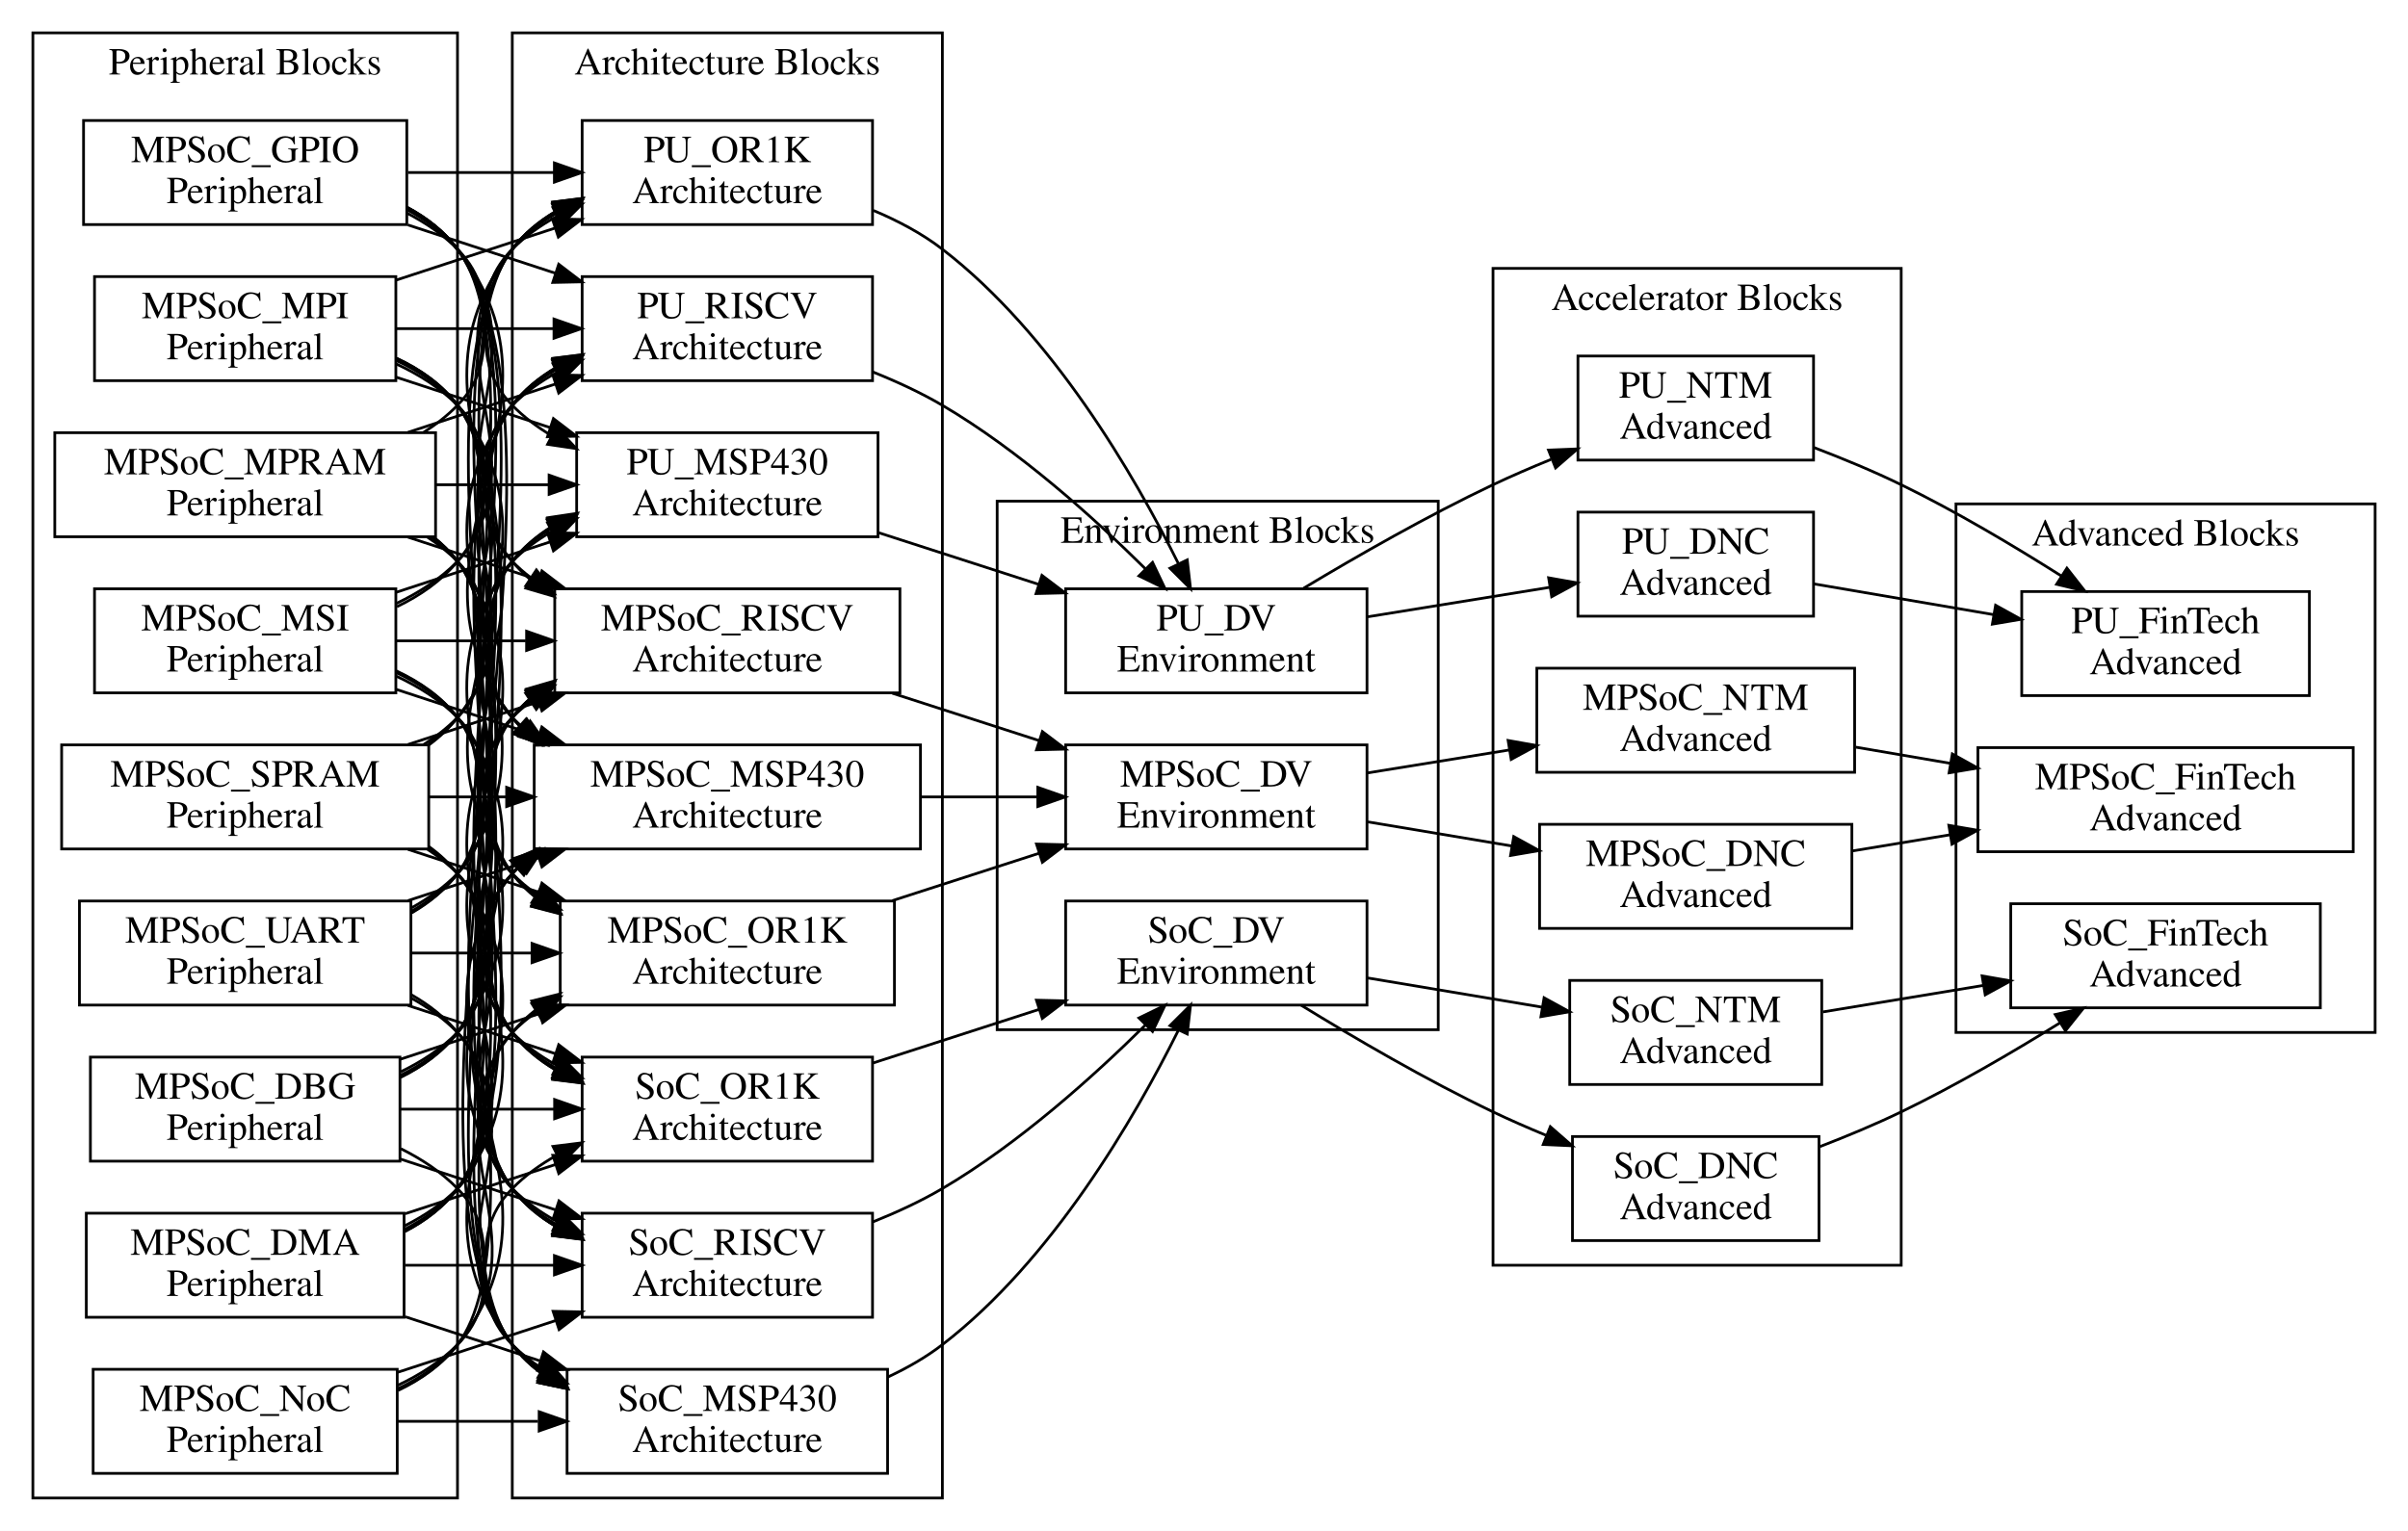
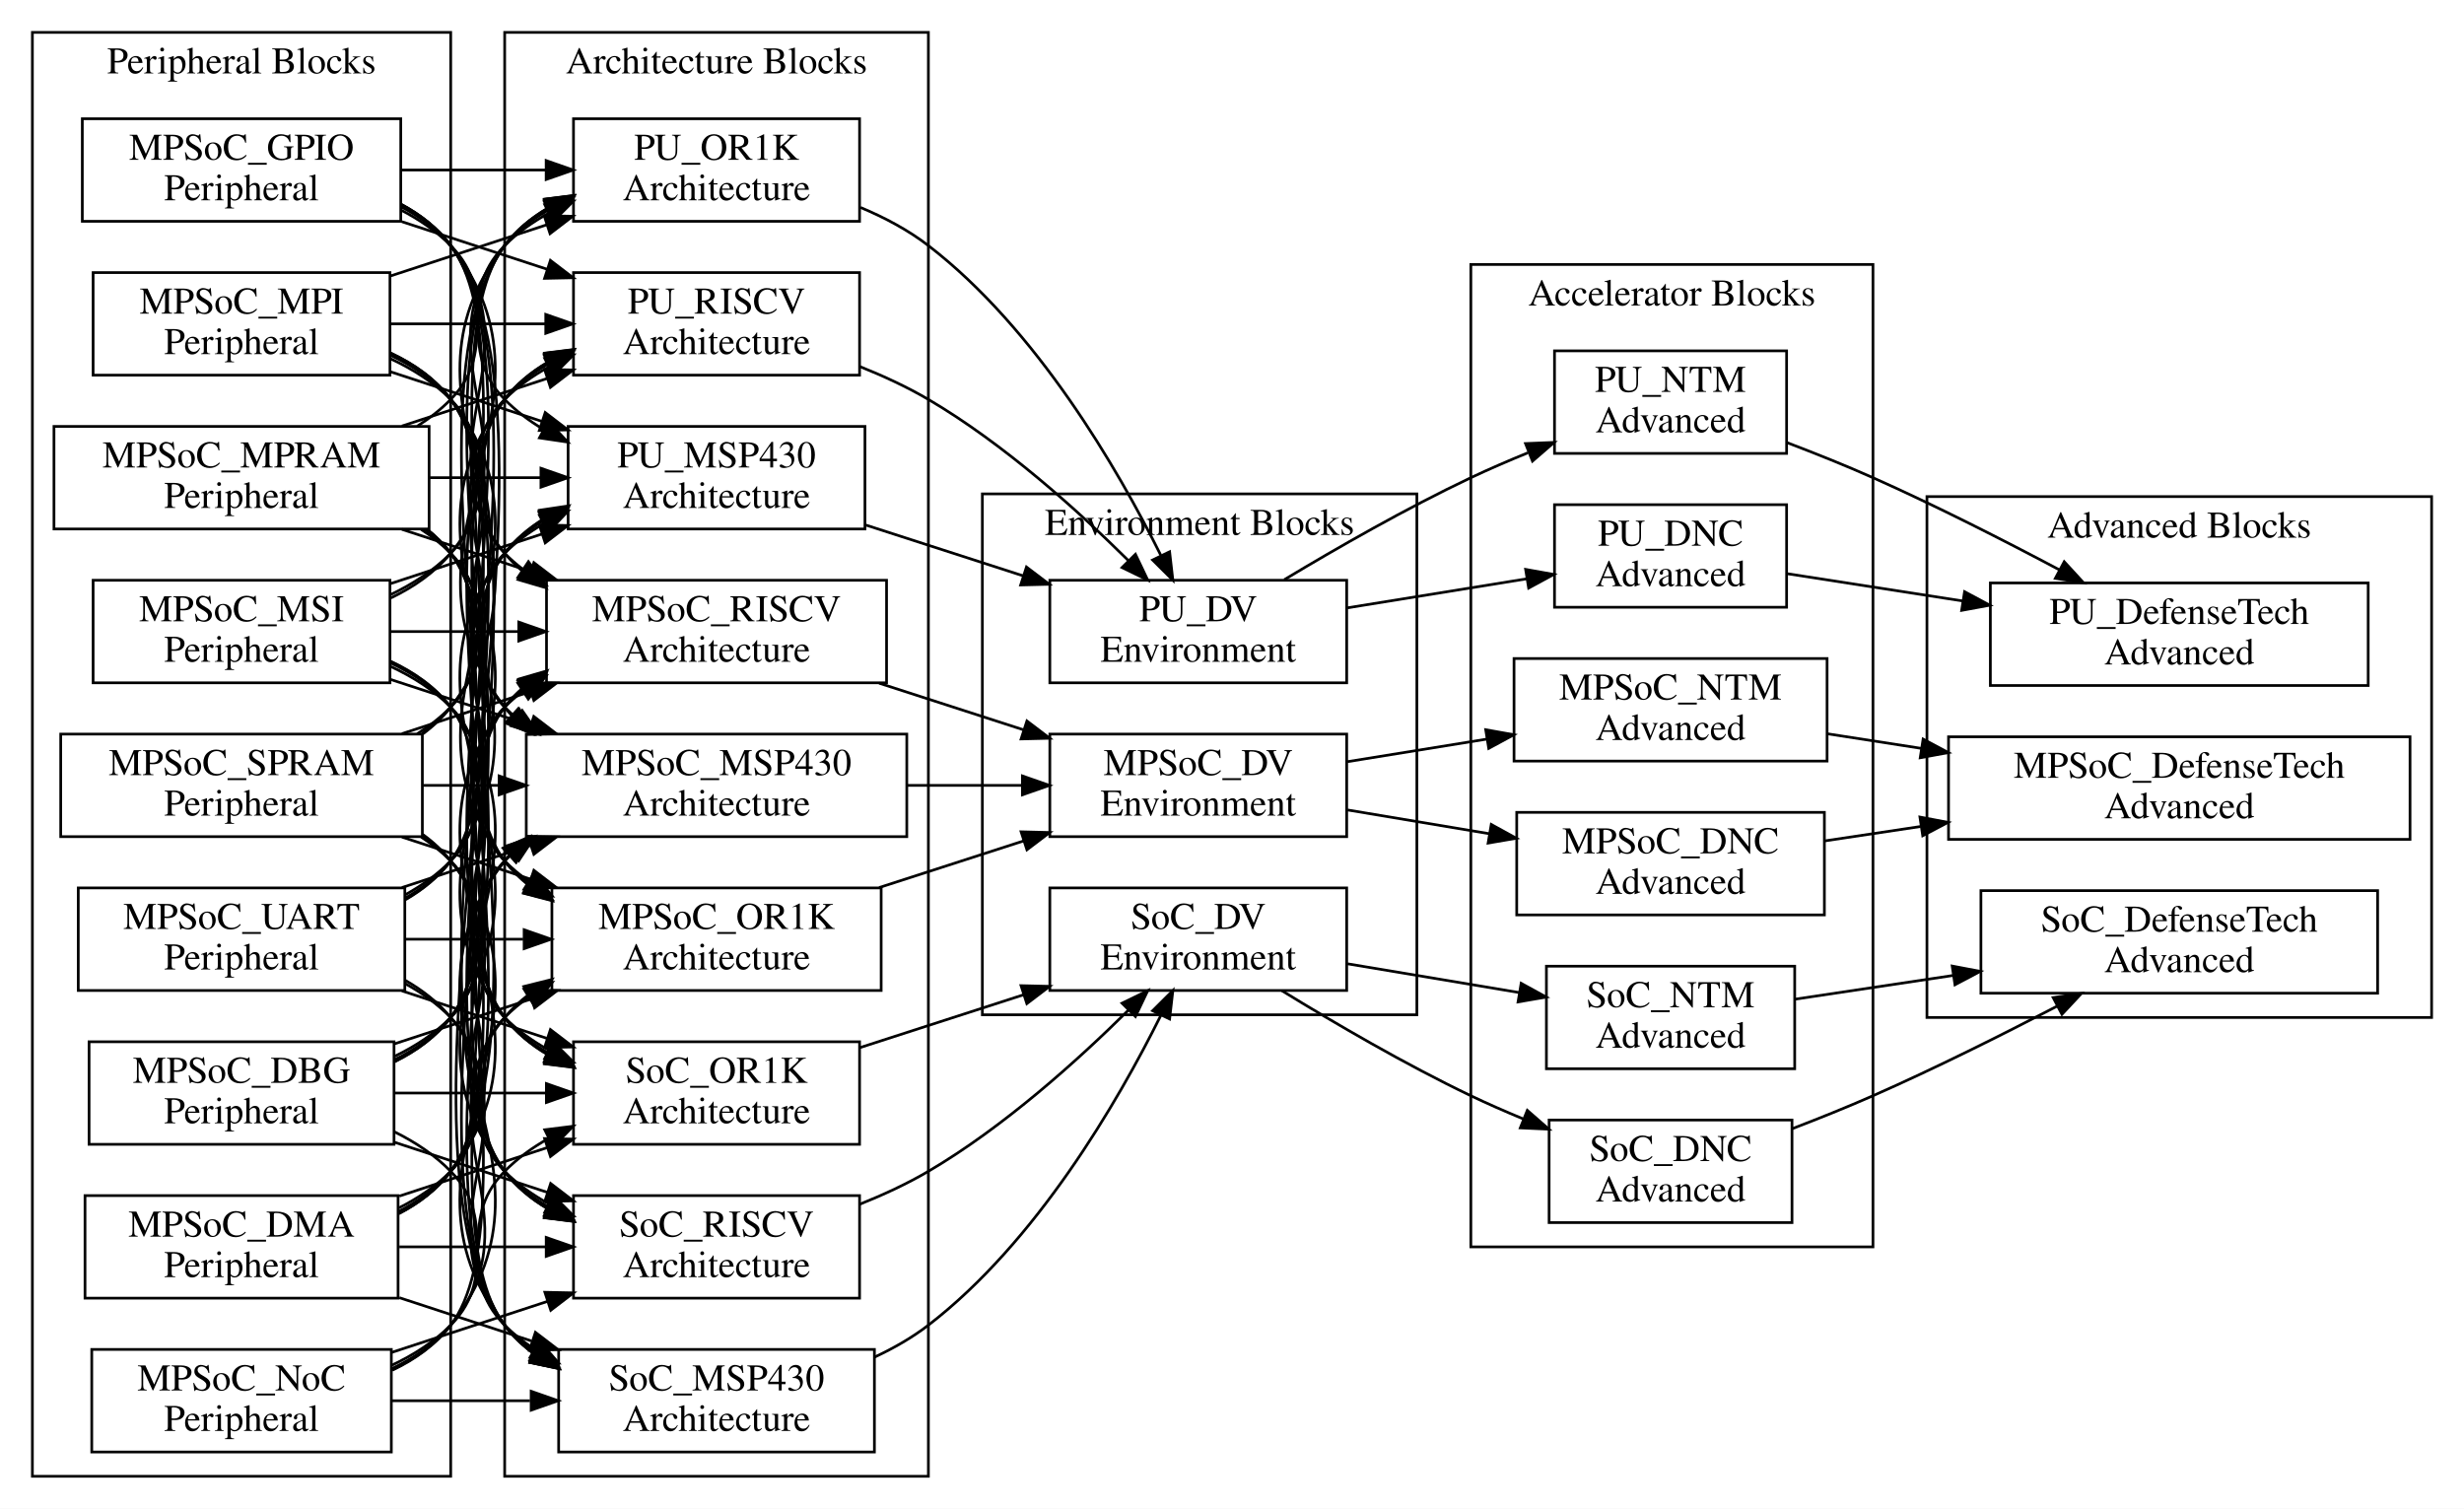
- <svg xmlns="http://www.w3.org/2000/svg" width="879pt" height="559pt" viewBox="0.00 0.00 879.00 559.00">
+ <svg xmlns="http://www.w3.org/2000/svg" width="913pt" height="559pt" viewBox="0.00 0.00 913.00 559.00">
  <g id="graph0" class="graph" transform="scale(1 1) rotate(0) translate(4 555)">
-     <polygon fill="white" stroke="transparent" points="-4,4 -4,-555 875,-555 875,4 -4,4" />
+     <polygon fill="white" stroke="transparent" points="-4,4 -4,-555 909,-555 909,4 -4,4" />
    <g id="clust1" class="cluster">
      <polygon fill="none" stroke="black" points="8,-8 8,-543 163,-543 163,-8 8,-8" />
      <text text-anchor="middle" x="85.5" y="-527.8" font-family="Times,serif" font-size="14.00">Peripheral Blocks</text>
    </g>
    <g id="clust2" class="cluster">
      <polygon fill="none" stroke="black" points="183,-8 183,-543 340,-543 340,-8 183,-8" />
      <text text-anchor="middle" x="261.5" y="-527.8" font-family="Times,serif" font-size="14.00">Architecture Blocks</text>
    </g>
    <g id="clust3" class="cluster">
      <polygon fill="none" stroke="black" points="360,-179 360,-372 521,-372 521,-179 360,-179" />
      <text text-anchor="middle" x="440.5" y="-356.8" font-family="Times,serif" font-size="14.00">Environment Blocks</text>
    </g>
    <g id="clust4" class="cluster">
      <polygon fill="none" stroke="black" points="541,-93 541,-457 690,-457 690,-93 541,-93" />
      <text text-anchor="middle" x="615.5" y="-441.8" font-family="Times,serif" font-size="14.00">Accelerator Blocks</text>
    </g>
    <g id="clust5" class="cluster">
-       <polygon fill="none" stroke="black" points="710,-178 710,-371 863,-371 863,-178 710,-178" />
-       <text text-anchor="middle" x="786.5" y="-355.8" font-family="Times,serif" font-size="14.00">Advanced Blocks</text>
+       <polygon fill="none" stroke="black" points="710,-178 710,-371 897,-371 897,-178 710,-178" />
+       <text text-anchor="middle" x="803.5" y="-355.8" font-family="Times,serif" font-size="14.00">Advanced Blocks</text>
    </g>
    <g id="node1" class="node">
      <polygon fill="none" stroke="black" points="29,-131 29,-169 142,-169 142,-131 29,-131" />
      <text text-anchor="middle" x="85.5" y="-153.8" font-family="Times,serif" font-size="14.00">MPSoC_DBG </text>
      <text text-anchor="middle" x="85.5" y="-138.8" font-family="Times,serif" font-size="14.00">Peripheral</text>
    </g>
    <g id="node10" class="node">
      <polygon fill="none" stroke="black" points="191,-245 191,-283 332,-283 332,-245 191,-245" />
      <text text-anchor="middle" x="261.5" y="-267.8" font-family="Times,serif" font-size="14.00">MPSoC_MSP430 </text>
      <text text-anchor="middle" x="261.5" y="-252.8" font-family="Times,serif" font-size="14.00">Architecture</text>
    </g>
    <g id="edge1" class="edge">
      <path fill="none" stroke="black" d="M142.3,-163.64C149.94,-167.35 157.16,-172.04 163,-178 182.1,-197.46 163.86,-216.58 183,-236 183.93,-236.95 184.9,-237.86 185.9,-238.74" />
      <polygon fill="black" stroke="black" points="183.99,-241.69 194.07,-244.93 188.21,-236.11 183.99,-241.69" />
    </g>
    <g id="node11" class="node">
      <polygon fill="none" stroke="black" points="200.5,-188 200.5,-226 322.5,-226 322.5,-188 200.5,-188" />
      <text text-anchor="middle" x="261.5" y="-210.8" font-family="Times,serif" font-size="14.00">MPSoC_OR1K </text>
      <text text-anchor="middle" x="261.5" y="-195.8" font-family="Times,serif" font-size="14.00">Architecture</text>
    </g>
    <g id="edge27" class="edge">
      <path fill="none" stroke="black" d="M142.03,-168.19C158.16,-173.48 175.96,-179.31 192.75,-184.81" />
      <polygon fill="black" stroke="black" points="191.91,-188.21 202.5,-188 194.08,-181.56 191.91,-188.21" />
    </g>
    <g id="node12" class="node">
      <polygon fill="none" stroke="black" points="198.5,-302 198.5,-340 324.5,-340 324.5,-302 198.5,-302" />
      <text text-anchor="middle" x="261.5" y="-324.8" font-family="Times,serif" font-size="14.00">MPSoC_RISCV </text>
      <text text-anchor="middle" x="261.5" y="-309.8" font-family="Times,serif" font-size="14.00">Architecture</text>
    </g>
    <g id="edge53" class="edge">
      <path fill="none" stroke="black" d="M142.03,-162.28C149.99,-166.16 157.38,-171.27 163,-178 196.26,-217.81 149.65,-253.26 183,-293 184.98,-295.36 187.18,-297.53 189.55,-299.51" />
      <polygon fill="black" stroke="black" points="187.96,-302.67 198.15,-305.56 191.99,-296.95 187.96,-302.67" />
    </g>
    <g id="node13" class="node">
      <polygon fill="none" stroke="black" points="203,-17 203,-55 320,-55 320,-17 203,-17" />
      <text text-anchor="middle" x="261.5" y="-39.8" font-family="Times,serif" font-size="14.00">SoC_MSP430 </text>
      <text text-anchor="middle" x="261.5" y="-24.8" font-family="Times,serif" font-size="14.00">Architecture</text>
    </g>
    <g id="edge10" class="edge">
      <path fill="none" stroke="black" d="M142.29,-135.57C149.93,-131.77 157.15,-127 163,-121 181.75,-101.78 164.1,-83.07 183,-64 186.26,-60.71 189.93,-57.8 193.87,-55.24" />
      <polygon fill="black" stroke="black" points="195.86,-58.13 202.83,-50.15 192.4,-52.04 195.86,-58.13" />
    </g>
    <g id="node14" class="node">
      <polygon fill="none" stroke="black" points="208.5,-131 208.5,-169 314.5,-169 314.5,-131 208.5,-131" />
      <text text-anchor="middle" x="261.5" y="-153.8" font-family="Times,serif" font-size="14.00">SoC_OR1K </text>
      <text text-anchor="middle" x="261.5" y="-138.8" font-family="Times,serif" font-size="14.00">Architecture</text>
    </g>
    <g id="edge36" class="edge">
      <path fill="none" stroke="black" d="M142.03,-150C159.99,-150 180.02,-150 198.42,-150" />
      <polygon fill="black" stroke="black" points="198.45,-153.5 208.45,-150 198.45,-146.5 198.45,-153.5" />
    </g>
    <g id="node15" class="node">
      <polygon fill="none" stroke="black" points="208.5,-74 208.5,-112 314.5,-112 314.5,-74 208.5,-74" />
      <text text-anchor="middle" x="261.5" y="-96.8" font-family="Times,serif" font-size="14.00">SoC_RISCV </text>
      <text text-anchor="middle" x="261.5" y="-81.8" font-family="Times,serif" font-size="14.00">Architecture</text>
    </g>
    <g id="edge62" class="edge">
      <path fill="none" stroke="black" d="M142.03,-131.81C160.16,-125.87 180.39,-119.24 198.93,-113.17" />
      <polygon fill="black" stroke="black" points="200.04,-116.49 208.45,-110.05 197.86,-109.84 200.04,-116.49" />
    </g>
    <g id="node16" class="node">
      <polygon fill="none" stroke="black" points="206.5,-359 206.5,-397 316.5,-397 316.5,-359 206.5,-359" />
      <text text-anchor="middle" x="261.5" y="-381.8" font-family="Times,serif" font-size="14.00">PU_MSP430 </text>
      <text text-anchor="middle" x="261.5" y="-366.8" font-family="Times,serif" font-size="14.00">Architecture</text>
    </g>
    <g id="edge19" class="edge">
      <path fill="none" stroke="black" d="M142.36,-162.01C150.28,-165.92 157.57,-171.12 163,-178 210.66,-238.43 135.21,-289.67 183,-350 186.96,-355 191.9,-359.11 197.35,-362.49" />
      <polygon fill="black" stroke="black" points="195.8,-365.63 206.27,-367.21 199.07,-359.44 195.8,-365.63" />
    </g>
    <g id="node17" class="node">
      <polygon fill="none" stroke="black" points="208.5,-473 208.5,-511 314.5,-511 314.5,-473 208.5,-473" />
      <text text-anchor="middle" x="261.5" y="-495.8" font-family="Times,serif" font-size="14.00">PU_OR1K </text>
      <text text-anchor="middle" x="261.5" y="-480.8" font-family="Times,serif" font-size="14.00">Architecture</text>
    </g>
    <g id="edge45" class="edge">
      <path fill="none" stroke="black" d="M142.25,-161.61C150.29,-165.57 157.64,-170.88 163,-178 201.3,-228.92 144.6,-413.16 183,-464 187.29,-469.68 192.83,-474.2 198.99,-477.81" />
      <polygon fill="black" stroke="black" points="197.85,-481.16 208.36,-482.47 200.96,-474.89 197.85,-481.16" />
    </g>
    <g id="node18" class="node">
      <polygon fill="none" stroke="black" points="208.5,-416 208.5,-454 314.5,-454 314.5,-416 208.5,-416" />
      <text text-anchor="middle" x="261.5" y="-438.8" font-family="Times,serif" font-size="14.00">PU_RISCV </text>
      <text text-anchor="middle" x="261.5" y="-423.8" font-family="Times,serif" font-size="14.00">Architecture</text>
    </g>
    <g id="edge71" class="edge">
      <path fill="none" stroke="black" d="M142.14,-161.69C150.2,-165.64 157.58,-170.93 163,-178 194.06,-218.56 151.86,-366.51 183,-407 187.34,-412.64 192.91,-417.14 199.08,-420.74" />
      <polygon fill="black" stroke="black" points="197.95,-424.09 208.47,-425.39 201.06,-417.82 197.95,-424.09" />
    </g>
    <g id="node2" class="node">
      <polygon fill="none" stroke="black" points="27.5,-74 27.5,-112 143.5,-112 143.5,-74 27.5,-74" />
      <text text-anchor="middle" x="85.5" y="-96.8" font-family="Times,serif" font-size="14.00">MPSoC_DMA </text>
      <text text-anchor="middle" x="85.5" y="-81.8" font-family="Times,serif" font-size="14.00">Peripheral</text>
    </g>
    <g id="edge2" class="edge">
      <path fill="none" stroke="black" d="M143.56,-106.04C150.94,-109.83 157.74,-114.71 163,-121 196.26,-160.81 149.65,-196.26 183,-236 183.6,-236.72 184.23,-237.42 184.87,-238.1" />
      <polygon fill="black" stroke="black" points="182.58,-240.75 192.39,-244.75 187.22,-235.51 182.58,-240.75" />
    </g>
    <g id="edge28" class="edge">
      <path fill="none" stroke="black" d="M143.82,-107.44C150.89,-111.01 157.54,-115.46 163,-121 181.86,-140.11 164.21,-158.82 183,-178 185.67,-180.73 188.62,-183.2 191.76,-185.44" />
      <polygon fill="black" stroke="black" points="190.14,-188.55 200.48,-190.85 193.83,-182.6 190.14,-188.55" />
    </g>
    <g id="edge54" class="edge">
      <path fill="none" stroke="black" d="M143.5,-105.58C150.98,-109.43 157.83,-114.45 163,-121 210.66,-181.43 135.21,-232.67 183,-293 185.09,-295.64 187.44,-298.02 190,-300.19" />
      <polygon fill="black" stroke="black" points="188.05,-303.09 198.23,-306.02 192.1,-297.38 188.05,-303.09" />
    </g>
    <g id="edge11" class="edge">
      <path fill="none" stroke="black" d="M143.96,-74.18C159.61,-69.05 176.72,-63.45 192.88,-58.15" />
      <polygon fill="black" stroke="black" points="194.39,-61.34 202.81,-54.9 192.21,-54.69 194.39,-61.34" />
    </g>
    <g id="edge37" class="edge">
      <path fill="none" stroke="black" d="M143.96,-111.82C161.5,-117.57 180.85,-123.91 198.67,-129.75" />
      <polygon fill="black" stroke="black" points="197.8,-133.14 208.39,-132.93 199.97,-126.49 197.8,-133.14" />
    </g>
    <g id="edge63" class="edge">
      <path fill="none" stroke="black" d="M143.96,-93C161.33,-93 180.5,-93 198.17,-93" />
      <polygon fill="black" stroke="black" points="198.39,-96.5 208.39,-93 198.39,-89.5 198.39,-96.5" />
    </g>
    <g id="edge20" class="edge">
      <path fill="none" stroke="black" d="M143.67,-105.45C151.13,-109.32 157.93,-114.38 163,-121 194.06,-161.56 151.86,-309.51 183,-350 186.95,-355.13 191.93,-359.33 197.44,-362.76" />
      <polygon fill="black" stroke="black" points="196.01,-365.96 206.49,-367.53 199.28,-359.77 196.01,-365.96" />
    </g>
    <g id="edge46" class="edge">
      <path fill="none" stroke="black" d="M143.84,-105.33C151.28,-109.2 158.02,-114.3 163,-121 208.54,-182.28 137.33,-402.81 183,-464 187.25,-469.7 192.78,-474.24 198.92,-477.86" />
      <polygon fill="black" stroke="black" points="197.77,-481.2 208.28,-482.53 200.9,-474.94 197.77,-481.2" />
    </g>
    <g id="edge72" class="edge">
      <path fill="none" stroke="black" d="M143.77,-105.38C151.22,-109.25 157.98,-114.33 163,-121 201.3,-171.92 144.6,-356.16 183,-407 187.29,-412.68 192.83,-417.2 198.99,-420.81" />
      <polygon fill="black" stroke="black" points="197.85,-424.16 208.36,-425.47 200.96,-417.89 197.85,-424.16" />
    </g>
    <g id="node3" class="node">
      <polygon fill="none" stroke="black" points="26.5,-473 26.5,-511 144.5,-511 144.5,-473 26.5,-473" />
      <text text-anchor="middle" x="85.5" y="-495.8" font-family="Times,serif" font-size="14.00">MPSoC_GPIO </text>
      <text text-anchor="middle" x="85.5" y="-480.8" font-family="Times,serif" font-size="14.00">Peripheral</text>
    </g>
    <g id="edge3" class="edge">
      <path fill="none" stroke="black" d="M144.63,-478.82C151.67,-475.05 158.09,-470.22 163,-464 210.41,-403.94 135.81,-353.23 183,-293 183.82,-291.95 184.69,-290.94 185.59,-289.96" />
      <polygon fill="black" stroke="black" points="188.06,-292.45 193.19,-283.18 183.4,-287.23 188.06,-292.45" />
    </g>
    <g id="edge29" class="edge">
      <path fill="none" stroke="black" d="M144.8,-478.95C151.81,-475.16 158.18,-470.29 163,-464 193.93,-423.62 152.21,-276.49 183,-236 185.59,-232.59 188.63,-229.58 191.98,-226.93" />
      <polygon fill="black" stroke="black" points="193.93,-229.83 200.28,-221.35 190.03,-224.02 193.93,-229.83" />
    </g>
    <g id="edge55" class="edge">
      <path fill="none" stroke="black" d="M144.69,-478.35C151.63,-474.66 158.01,-469.97 163,-464 196.01,-424.55 150.13,-389.57 183,-350 184.98,-347.62 187.18,-345.43 189.54,-343.42" />
      <polygon fill="black" stroke="black" points="192.04,-345.93 198.13,-337.27 187.96,-340.24 192.04,-345.93" />
    </g>
    <g id="edge12" class="edge">
      <path fill="none" stroke="black" d="M144.64,-479.31C151.77,-475.48 158.22,-470.49 163,-464 215.79,-392.35 130.06,-135.54 183,-64 186.11,-59.8 189.91,-56.22 194.15,-53.18" />
      <polygon fill="black" stroke="black" points="196.01,-56.14 202.75,-47.97 192.39,-50.16 196.01,-56.14" />
    </g>
    <g id="edge38" class="edge">
      <path fill="none" stroke="black" d="M144.53,-479.23C151.67,-475.4 158.15,-470.44 163,-464 201.3,-413.08 144.6,-228.84 183,-178 187.29,-172.32 192.83,-167.8 198.99,-164.19" />
      <polygon fill="black" stroke="black" points="200.96,-167.11 208.36,-159.53 197.85,-160.84 200.96,-167.11" />
    </g>
    <g id="edge64" class="edge">
      <path fill="none" stroke="black" d="M144.59,-479.28C151.73,-475.45 158.19,-470.47 163,-464 208.54,-402.72 137.33,-182.19 183,-121 187.25,-115.3 192.78,-110.76 198.92,-107.14" />
      <polygon fill="black" stroke="black" points="200.9,-110.06 208.28,-102.47 197.77,-103.8 200.9,-110.06" />
    </g>
    <g id="edge21" class="edge">
      <path fill="none" stroke="black" d="M144.59,-477.17C151.37,-473.66 157.74,-469.34 163,-464 181.86,-444.89 164.21,-426.18 183,-407 187.19,-402.73 192.06,-399.08 197.29,-395.96" />
      <polygon fill="black" stroke="black" points="199.13,-398.94 206.36,-391.2 195.88,-392.75 199.13,-398.94" />
    </g>
    <g id="edge47" class="edge">
      <path fill="none" stroke="black" d="M144.92,-492C162.09,-492 180.93,-492 198.32,-492" />
      <polygon fill="black" stroke="black" points="198.37,-495.5 208.37,-492 198.37,-488.5 198.37,-495.5" />
    </g>
    <g id="edge73" class="edge">
      <path fill="none" stroke="black" d="M144.92,-472.86C162.25,-467.19 181.28,-460.95 198.81,-455.21" />
      <polygon fill="black" stroke="black" points="199.95,-458.52 208.37,-452.08 197.78,-451.86 199.95,-458.52" />
    </g>
    <g id="node4" class="node">
      <polygon fill="none" stroke="black" points="30.5,-416 30.5,-454 140.5,-454 140.5,-416 30.5,-416" />
      <text text-anchor="middle" x="85.5" y="-438.8" font-family="Times,serif" font-size="14.00">MPSoC_MPI </text>
      <text text-anchor="middle" x="85.5" y="-423.8" font-family="Times,serif" font-size="14.00">Peripheral</text>
    </g>
    <g id="edge4" class="edge">
      <path fill="none" stroke="black" d="M140.86,-423.27C149.26,-419.33 157.1,-414.05 163,-407 196.01,-367.55 150.13,-332.57 183,-293 183.98,-291.83 185,-290.7 186.08,-289.62" />
      <polygon fill="black" stroke="black" points="188.39,-292.25 193.78,-283.13 183.88,-286.89 188.39,-292.25" />
    </g>
    <g id="edge30" class="edge">
      <path fill="none" stroke="black" d="M140.81,-423.73C149.33,-419.74 157.22,-414.33 163,-407 210.41,-346.94 135.81,-296.23 183,-236 185.64,-232.63 188.72,-229.65 192.09,-227.02" />
      <polygon fill="black" stroke="black" points="194.05,-229.92 200.45,-221.48 190.18,-224.09 194.05,-229.92" />
    </g>
    <g id="edge56" class="edge">
      <path fill="none" stroke="black" d="M140.71,-422.07C148.93,-418.26 156.74,-413.34 163,-407 181.86,-387.89 164.21,-369.18 183,-350 185.07,-347.88 187.32,-345.92 189.69,-344.1" />
      <polygon fill="black" stroke="black" points="191.8,-346.89 198.18,-338.43 187.92,-341.07 191.8,-346.89" />
    </g>
    <g id="edge13" class="edge">
      <path fill="none" stroke="black" d="M140.78,-424.19C149.41,-420.15 157.35,-414.61 163,-407 208.54,-345.72 137.33,-125.19 183,-64 186.13,-59.81 189.94,-56.24 194.19,-53.21" />
      <polygon fill="black" stroke="black" points="196.05,-56.17 202.8,-48.01 192.43,-50.18 196.05,-56.17" />
    </g>
    <g id="edge39" class="edge">
      <path fill="none" stroke="black" d="M140.6,-424.05C149.25,-420.03 157.24,-414.52 163,-407 194.06,-366.44 151.86,-218.49 183,-178 187.34,-172.36 192.91,-167.86 199.08,-164.26" />
      <polygon fill="black" stroke="black" points="201.06,-167.18 208.47,-159.61 197.95,-160.91 201.06,-167.18" />
    </g>
    <g id="edge65" class="edge">
      <path fill="none" stroke="black" d="M140.71,-424.13C149.35,-420.1 157.3,-414.57 163,-407 201.3,-356.08 144.6,-171.84 183,-121 187.29,-115.32 192.83,-110.8 198.99,-107.19" />
      <polygon fill="black" stroke="black" points="200.96,-110.11 208.36,-102.53 197.85,-103.84 200.96,-110.11" />
    </g>
    <g id="edge22" class="edge">
      <path fill="none" stroke="black" d="M140.6,-417.28C158.44,-411.43 178.45,-404.88 196.93,-398.83" />
      <polygon fill="black" stroke="black" points="198.02,-402.15 206.43,-395.71 195.84,-395.5 198.02,-402.15" />
    </g>
    <g id="edge48" class="edge">
      <path fill="none" stroke="black" d="M140.6,-452.72C158.95,-458.73 179.59,-465.5 198.51,-471.69" />
      <polygon fill="black" stroke="black" points="197.63,-475.09 208.22,-474.87 199.81,-468.43 197.63,-475.09" />
    </g>
    <g id="edge74" class="edge">
      <path fill="none" stroke="black" d="M140.6,-435C158.78,-435 179.21,-435 197.99,-435" />
      <polygon fill="black" stroke="black" points="198.22,-438.5 208.22,-435 198.22,-431.5 198.22,-438.5" />
    </g>
    <g id="node5" class="node">
      <polygon fill="none" stroke="black" points="16,-359 16,-397 155,-397 155,-359 16,-359" />
      <text text-anchor="middle" x="85.5" y="-381.8" font-family="Times,serif" font-size="14.00">MPSoC_MPRAM </text>
      <text text-anchor="middle" x="85.5" y="-366.8" font-family="Times,serif" font-size="14.00">Peripheral</text>
    </g>
    <g id="edge5" class="edge">
      <path fill="none" stroke="black" d="M152.05,-358.84C156.02,-356.25 159.72,-353.32 163,-350 181.86,-330.89 164.21,-312.18 183,-293 184.39,-291.58 185.87,-290.22 187.4,-288.93" />
      <polygon fill="black" stroke="black" points="189.51,-291.72 195.56,-283.02 185.4,-286.06 189.51,-291.72" />
    </g>
    <g id="edge31" class="edge">
      <path fill="none" stroke="black" d="M153.39,-358.92C156.93,-356.32 160.19,-353.36 163,-350 196.01,-310.55 150.13,-275.57 183,-236 185.61,-232.86 188.6,-230.06 191.84,-227.56" />
      <polygon fill="black" stroke="black" points="193.95,-230.36 200.39,-221.95 190.11,-224.51 193.95,-230.36" />
    </g>
    <g id="edge57" class="edge">
      <path fill="none" stroke="black" d="M144.92,-358.86C160.21,-353.85 176.83,-348.41 192.56,-343.25" />
      <polygon fill="black" stroke="black" points="193.82,-346.53 202.23,-340.09 191.64,-339.88 193.82,-346.53" />
    </g>
    <g id="edge14" class="edge">
      <path fill="none" stroke="black" d="M154.13,-358.99C157.45,-356.37 160.45,-353.39 163,-350 201.3,-299.08 144.6,-114.84 183,-64 186.15,-59.83 189.99,-56.27 194.24,-53.25" />
      <polygon fill="black" stroke="black" points="196.11,-56.21 202.87,-48.06 192.5,-50.21 196.11,-56.21" />
    </g>
    <g id="edge40" class="edge">
      <path fill="none" stroke="black" d="M153.95,-358.85C157.31,-356.27 160.37,-353.33 163,-350 210.66,-289.57 135.21,-238.33 183,-178 187.36,-172.5 192.89,-168.08 198.99,-164.53" />
      <polygon fill="black" stroke="black" points="200.86,-167.51 208.25,-159.92 197.74,-161.24 200.86,-167.51" />
    </g>
    <g id="edge66" class="edge">
      <path fill="none" stroke="black" d="M154.06,-358.94C157.39,-356.33 160.42,-353.37 163,-350 194.06,-309.44 151.86,-161.49 183,-121 187.34,-115.36 192.91,-110.86 199.08,-107.26" />
      <polygon fill="black" stroke="black" points="201.06,-110.18 208.47,-102.61 197.95,-103.91 201.06,-110.18" />
    </g>
    <g id="edge23" class="edge">
      <path fill="none" stroke="black" d="M155.27,-378C168.82,-378 182.99,-378 196.38,-378" />
      <polygon fill="black" stroke="black" points="196.44,-381.5 206.44,-378 196.44,-374.5 196.44,-381.5" />
    </g>
    <g id="edge49" class="edge">
      <path fill="none" stroke="black" d="M150.61,-397.1C155.12,-399.96 159.33,-403.24 163,-407 181.75,-426.22 164.1,-444.93 183,-464 187.74,-468.78 193.35,-472.75 199.35,-476.04" />
      <polygon fill="black" stroke="black" points="197.85,-479.2 208.38,-480.4 200.9,-472.9 197.85,-479.2" />
    </g>
    <g id="edge75" class="edge">
      <path fill="none" stroke="black" d="M144.92,-397.14C162.25,-402.81 181.28,-409.05 198.81,-414.79" />
      <polygon fill="black" stroke="black" points="197.78,-418.14 208.37,-417.92 199.95,-411.48 197.78,-418.14" />
    </g>
    <g id="node6" class="node">
      <polygon fill="none" stroke="black" points="30.5,-302 30.5,-340 140.5,-340 140.5,-302 30.5,-302" />
      <text text-anchor="middle" x="85.5" y="-324.8" font-family="Times,serif" font-size="14.00">MPSoC_MSI </text>
      <text text-anchor="middle" x="85.5" y="-309.8" font-family="Times,serif" font-size="14.00">Peripheral</text>
    </g>
    <g id="edge6" class="edge">
      <path fill="none" stroke="black" d="M140.6,-303.28C156.95,-297.92 175.11,-291.97 192.25,-286.36" />
      <polygon fill="black" stroke="black" points="193.79,-289.54 202.21,-283.1 191.61,-282.88 193.79,-289.54" />
    </g>
    <g id="edge32" class="edge">
      <path fill="none" stroke="black" d="M140.71,-308.07C148.93,-304.26 156.74,-299.34 163,-293 181.86,-273.89 164.21,-255.18 183,-236 185.67,-233.27 188.62,-230.8 191.76,-228.56" />
      <polygon fill="black" stroke="black" points="193.83,-231.4 200.48,-223.15 190.14,-225.45 193.83,-231.4" />
    </g>
    <g id="edge58" class="edge">
      <path fill="none" stroke="black" d="M140.6,-321C155.58,-321 172.08,-321 187.92,-321" />
      <polygon fill="black" stroke="black" points="188.22,-324.5 198.22,-321 188.22,-317.5 188.22,-324.5" />
    </g>
    <g id="edge15" class="edge">
      <path fill="none" stroke="black" d="M140.6,-310.05C149.25,-306.03 157.24,-300.52 163,-293 194.06,-252.44 151.86,-104.49 183,-64 186.19,-59.85 190.05,-56.32 194.32,-53.31" />
      <polygon fill="black" stroke="black" points="196.19,-56.27 202.98,-48.14 192.6,-50.26 196.19,-56.27" />
    </g>
    <g id="edge41" class="edge">
      <path fill="none" stroke="black" d="M140.87,-309.28C149.27,-305.33 157.11,-300.05 163,-293 196.26,-253.19 149.65,-217.74 183,-178 187.45,-172.7 192.98,-168.4 199.03,-164.92" />
      <polygon fill="black" stroke="black" points="200.8,-167.95 208.2,-160.37 197.69,-161.68 200.8,-167.95" />
    </g>
    <g id="edge67" class="edge">
      <path fill="none" stroke="black" d="M140.81,-309.73C149.33,-305.74 157.22,-300.33 163,-293 210.66,-232.57 135.21,-181.33 183,-121 187.36,-115.5 192.89,-111.08 198.99,-107.53" />
      <polygon fill="black" stroke="black" points="200.86,-110.51 208.25,-102.92 197.74,-104.24 200.86,-110.51" />
    </g>
    <g id="edge24" class="edge">
      <path fill="none" stroke="black" d="M140.6,-338.72C158.44,-344.57 178.45,-351.12 196.93,-357.17" />
      <polygon fill="black" stroke="black" points="195.84,-360.5 206.43,-360.29 198.02,-353.85 195.84,-360.5" />
    </g>
    <g id="edge50" class="edge">
      <path fill="none" stroke="black" d="M140.88,-333.46C149.29,-337.51 157.12,-342.89 163,-350 195.79,-389.64 149.91,-424.62 183,-464 187.45,-469.3 192.99,-473.59 199.04,-477.08" />
      <polygon fill="black" stroke="black" points="197.7,-480.32 208.21,-481.62 200.81,-474.04 197.7,-480.32" />
    </g>
    <g id="edge76" class="edge">
      <path fill="none" stroke="black" d="M140.73,-334.67C148.95,-338.59 156.75,-343.59 163,-350 181.75,-369.22 164.1,-387.93 183,-407 187.74,-411.78 193.35,-415.75 199.35,-419.04" />
      <polygon fill="black" stroke="black" points="197.85,-422.2 208.38,-423.4 200.9,-415.9 197.85,-422.2" />
    </g>
    <g id="node7" class="node">
      <polygon fill="none" stroke="black" points="30,-17 30,-55 141,-55 141,-17 30,-17" />
      <text text-anchor="middle" x="85.5" y="-39.8" font-family="Times,serif" font-size="14.00">MPSoC_NoC </text>
      <text text-anchor="middle" x="85.5" y="-24.8" font-family="Times,serif" font-size="14.00">Peripheral</text>
    </g>
    <g id="edge7" class="edge">
      <path fill="none" stroke="black" d="M141.2,-47.45C149.57,-51.42 157.31,-56.78 163,-64 210.66,-124.43 135.21,-175.67 183,-236 183.58,-236.74 184.19,-237.45 184.81,-238.15" />
      <polygon fill="black" stroke="black" points="182.45,-240.73 192.17,-244.93 187.19,-235.58 182.45,-240.73" />
    </g>
    <g id="edge33" class="edge">
      <path fill="none" stroke="black" d="M141.24,-47.91C149.51,-51.84 157.19,-57.06 163,-64 196.01,-103.45 150.13,-138.43 183,-178 185.61,-181.14 188.6,-183.94 191.84,-186.44" />
      <polygon fill="black" stroke="black" points="190.11,-189.49 200.39,-192.05 193.95,-183.64 190.11,-189.49" />
    </g>
    <g id="edge59" class="edge">
      <path fill="none" stroke="black" d="M141.38,-47.31C149.73,-51.3 157.41,-56.7 163,-64 194.06,-104.56 151.86,-252.51 183,-293 185.09,-295.72 187.48,-298.18 190.07,-300.4" />
      <polygon fill="black" stroke="black" points="188.27,-303.41 198.44,-306.36 192.33,-297.71 188.27,-303.41" />
    </g>
    <g id="edge16" class="edge">
      <path fill="none" stroke="black" d="M141.08,-36C157.34,-36 175.36,-36 192.37,-36" />
      <polygon fill="black" stroke="black" points="192.81,-39.5 202.81,-36 192.81,-32.5 192.81,-39.5" />
    </g>
    <g id="edge42" class="edge">
      <path fill="none" stroke="black" d="M141.1,-49.11C149.18,-52.9 156.84,-57.76 163,-64 181.86,-83.11 164.21,-101.82 183,-121 187.73,-125.83 193.33,-129.86 199.34,-133.22" />
      <polygon fill="black" stroke="black" points="197.85,-136.39 208.36,-137.7 200.95,-130.12 197.85,-136.39" />
    </g>
    <g id="edge68" class="edge">
      <path fill="none" stroke="black" d="M141.08,-53.88C159.41,-59.88 179.98,-66.62 198.82,-72.79" />
      <polygon fill="black" stroke="black" points="197.9,-76.18 208.49,-75.96 200.08,-69.52 197.9,-76.18" />
    </g>
    <g id="node8" class="node">
      <polygon fill="none" stroke="black" points="18.5,-245 18.5,-283 152.5,-283 152.5,-245 18.5,-245" />
      <text text-anchor="middle" x="85.5" y="-267.8" font-family="Times,serif" font-size="14.00">MPSoC_SPRAM </text>
      <text text-anchor="middle" x="85.5" y="-252.8" font-family="Times,serif" font-size="14.00">Peripheral</text>
    </g>
    <g id="edge8" class="edge">
      <path fill="none" stroke="black" d="M152.78,-264C161.95,-264 171.44,-264 180.82,-264" />
      <polygon fill="black" stroke="black" points="180.94,-267.5 190.94,-264 180.94,-260.5 180.94,-267.5" />
    </g>
    <g id="edge34" class="edge">
      <path fill="none" stroke="black" d="M144.92,-244.86C160.21,-239.85 176.83,-234.41 192.56,-229.25" />
      <polygon fill="black" stroke="black" points="193.82,-232.53 202.23,-226.09 191.64,-225.88 193.82,-232.53" />
    </g>
    <g id="edge60" class="edge">
      <path fill="none" stroke="black" d="M144.92,-283.14C160.21,-288.15 176.83,-293.59 192.56,-298.75" />
      <polygon fill="black" stroke="black" points="191.64,-302.12 202.23,-301.91 193.82,-295.47 191.64,-302.12" />
    </g>
    <g id="edge17" class="edge">
      <path fill="none" stroke="black" d="M152.59,-245.87C156.49,-243.04 160.02,-239.78 163,-236 210.66,-175.57 135.21,-124.33 183,-64 186.11,-60.07 189.82,-56.69 193.91,-53.79" />
      <polygon fill="black" stroke="black" points="196,-56.62 202.76,-48.47 192.39,-50.62 196,-56.62" />
    </g>
    <g id="edge43" class="edge">
      <path fill="none" stroke="black" d="M152.07,-244.86C156.03,-242.27 159.73,-239.33 163,-236 182.1,-216.54 163.86,-197.42 183,-178 187.72,-173.21 193.33,-169.23 199.33,-165.93" />
      <polygon fill="black" stroke="black" points="200.87,-169.07 208.35,-161.57 197.82,-162.77 200.87,-169.07" />
    </g>
    <g id="edge69" class="edge">
      <path fill="none" stroke="black" d="M152.7,-245.43C156.52,-242.7 160.01,-239.58 163,-236 196.26,-196.19 149.65,-160.74 183,-121 187.45,-115.7 192.98,-111.4 199.03,-107.92" />
      <polygon fill="black" stroke="black" points="200.8,-110.95 208.2,-103.37 197.69,-104.68 200.8,-110.95" />
    </g>
    <g id="edge25" class="edge">
      <path fill="none" stroke="black" d="M150.61,-283.1C155.12,-285.96 159.33,-289.24 163,-293 181.75,-312.22 164.1,-330.93 183,-350 187.19,-354.23 192.07,-357.83 197.3,-360.88" />
      <polygon fill="black" stroke="black" points="195.89,-364.09 206.38,-365.53 199.08,-357.86 195.89,-364.09" />
    </g>
    <g id="edge51" class="edge">
      <path fill="none" stroke="black" d="M152.61,-283.01C156.5,-285.88 160.03,-289.19 163,-293 210.06,-353.33 135.47,-404.04 183,-464 187.36,-469.5 192.89,-473.92 198.99,-477.47" />
      <polygon fill="black" stroke="black" points="197.74,-480.76 208.26,-482.08 200.86,-474.49 197.74,-480.76" />
    </g>
    <g id="edge77" class="edge">
      <path fill="none" stroke="black" d="M152.37,-283.21C156.31,-286.03 159.92,-289.28 163,-293 195.79,-332.64 149.91,-367.62 183,-407 187.45,-412.3 192.99,-416.59 199.04,-420.08" />
      <polygon fill="black" stroke="black" points="197.7,-423.32 208.21,-424.62 200.81,-417.04 197.7,-423.32" />
    </g>
    <g id="node9" class="node">
      <polygon fill="none" stroke="black" points="25,-188 25,-226 146,-226 146,-188 25,-188" />
      <text text-anchor="middle" x="85.5" y="-210.8" font-family="Times,serif" font-size="14.00">MPSoC_UART </text>
      <text text-anchor="middle" x="85.5" y="-195.8" font-family="Times,serif" font-size="14.00">Peripheral</text>
    </g>
    <g id="edge9" class="edge">
      <path fill="none" stroke="black" d="M144.92,-226.14C160.21,-231.15 176.83,-236.59 192.56,-241.75" />
      <polygon fill="black" stroke="black" points="191.64,-245.12 202.23,-244.91 193.82,-238.47 191.64,-245.12" />
    </g>
    <g id="edge35" class="edge">
      <path fill="none" stroke="black" d="M146.38,-207C160.38,-207 175.43,-207 189.85,-207" />
      <polygon fill="black" stroke="black" points="190.21,-210.5 200.21,-207 190.21,-203.5 190.21,-210.5" />
    </g>
    <g id="edge61" class="edge">
      <path fill="none" stroke="black" d="M146.13,-223.45C152.34,-226.88 158.14,-231.02 163,-236 181.75,-255.22 164.1,-273.93 183,-293 185.08,-295.1 187.32,-297.04 189.69,-298.83" />
      <polygon fill="black" stroke="black" points="187.91,-301.85 198.2,-304.4 191.75,-295.99 187.91,-301.85" />
    </g>
    <g id="edge18" class="edge">
      <path fill="none" stroke="black" d="M146.22,-191.73C152.57,-188.09 158.38,-183.58 163,-178 195.79,-138.36 149.91,-103.38 183,-64 186.17,-60.23 189.89,-56.96 193.95,-54.14" />
      <polygon fill="black" stroke="black" points="195.9,-57.05 202.71,-48.94 192.33,-51.04 195.9,-57.05" />
    </g>
    <g id="edge44" class="edge">
      <path fill="none" stroke="black" d="M144.92,-187.86C162.25,-182.19 181.28,-175.95 198.81,-170.21" />
      <polygon fill="black" stroke="black" points="199.95,-173.52 208.37,-167.08 197.78,-166.86 199.95,-173.52" />
    </g>
    <g id="edge70" class="edge">
      <path fill="none" stroke="black" d="M146.13,-190.55C152.34,-187.12 158.14,-182.98 163,-178 181.75,-158.78 164.1,-140.07 183,-121 187.74,-116.22 193.35,-112.25 199.35,-108.96" />
      <polygon fill="black" stroke="black" points="200.9,-112.1 208.38,-104.6 197.85,-105.8 200.9,-112.1" />
    </g>
    <g id="edge26" class="edge">
      <path fill="none" stroke="black" d="M146.22,-222.27C152.57,-225.91 158.38,-230.42 163,-236 195.79,-275.64 149.91,-310.62 183,-350 186.95,-354.7 191.75,-358.61 197.02,-361.87" />
      <polygon fill="black" stroke="black" points="195.76,-365.16 206.23,-366.75 199.03,-358.97 195.76,-365.16" />
    </g>
    <g id="edge52" class="edge">
      <path fill="none" stroke="black" d="M146.32,-221.68C152.74,-225.42 158.54,-230.11 163,-236 193.7,-276.55 151.99,-423.69 183,-464 187.34,-469.64 192.91,-474.14 199.08,-477.74" />
      <polygon fill="black" stroke="black" points="197.96,-481.09 208.47,-482.39 201.06,-474.81 197.96,-481.09" />
    </g>
    <g id="edge78" class="edge">
      <path fill="none" stroke="black" d="M146.16,-221.8C152.6,-225.52 158.46,-230.18 163,-236 210.06,-296.33 135.47,-347.04 183,-407 187.36,-412.5 192.89,-416.92 198.99,-420.47" />
      <polygon fill="black" stroke="black" points="197.74,-423.76 208.26,-425.08 200.86,-417.49 197.74,-423.76" />
    </g>
    <g id="node19" class="node">
      <polygon fill="none" stroke="black" points="385,-245 385,-283 495,-283 495,-245 385,-245" />
      <text text-anchor="middle" x="440" y="-267.8" font-family="Times,serif" font-size="14.00">MPSoC_DV </text>
      <text text-anchor="middle" x="440" y="-252.8" font-family="Times,serif" font-size="14.00">Environment</text>
    </g>
    <g id="edge85" class="edge">
      <path fill="none" stroke="black" d="M332,-264C345.99,-264 360.64,-264 374.46,-264" />
      <polygon fill="black" stroke="black" points="374.83,-267.5 384.83,-264 374.83,-260.5 374.83,-267.5" />
    </g>
    <g id="edge86" class="edge">
      <path fill="none" stroke="black" d="M321.76,-226.14C339,-231.71 357.9,-237.81 375.39,-243.46" />
      <polygon fill="black" stroke="black" points="374.35,-246.8 384.95,-246.54 376.51,-240.14 374.35,-246.8" />
    </g>
    <g id="edge87" class="edge">
      <path fill="none" stroke="black" d="M321.76,-301.86C339,-296.29 357.9,-290.19 375.39,-284.54" />
      <polygon fill="black" stroke="black" points="376.51,-287.86 384.95,-281.46 374.35,-281.2 376.51,-287.86" />
    </g>
    <g id="node20" class="node">
      <polygon fill="none" stroke="black" points="385,-188 385,-226 495,-226 495,-188 385,-188" />
      <text text-anchor="middle" x="440" y="-210.8" font-family="Times,serif" font-size="14.00">SoC_DV </text>
      <text text-anchor="middle" x="440" y="-195.8" font-family="Times,serif" font-size="14.00">Environment</text>
    </g>
    <g id="edge82" class="edge">
      <path fill="none" stroke="black" d="M320.08,-52.17C327.15,-55.47 333.99,-59.38 340,-64 380.12,-94.88 410.15,-146.64 426.1,-178.7" />
      <polygon fill="black" stroke="black" points="423.08,-180.49 430.59,-187.97 429.38,-177.44 423.08,-180.49" />
    </g>
    <g id="edge83" class="edge">
      <path fill="none" stroke="black" d="M314.5,-166.79C333.55,-172.95 355.33,-179.98 375.29,-186.42" />
      <polygon fill="black" stroke="black" points="374.33,-189.79 384.92,-189.54 376.48,-183.13 374.33,-189.79" />
    </g>
    <g id="edge84" class="edge">
      <path fill="none" stroke="black" d="M314.57,-108.8C323.31,-112.3 332.1,-116.36 340,-121 367.9,-137.39 395.34,-162.09 414.23,-180.82" />
      <polygon fill="black" stroke="black" points="411.75,-183.29 421.28,-187.93 416.72,-178.36 411.75,-183.29" />
    </g>
    <g id="node21" class="node">
      <polygon fill="none" stroke="black" points="385,-302 385,-340 495,-340 495,-302 385,-302" />
      <text text-anchor="middle" x="440" y="-324.8" font-family="Times,serif" font-size="14.00">PU_DV </text>
      <text text-anchor="middle" x="440" y="-309.8" font-family="Times,serif" font-size="14.00">Environment</text>
    </g>
    <g id="edge79" class="edge">
      <path fill="none" stroke="black" d="M316.9,-360.43C335.35,-354.47 356.14,-347.76 375.26,-341.59" />
      <polygon fill="black" stroke="black" points="376.34,-344.91 384.78,-338.51 374.19,-338.25 376.34,-344.91" />
    </g>
    <g id="edge80" class="edge">
      <path fill="none" stroke="black" d="M314.84,-478.14C323.74,-474.41 332.52,-469.76 340,-464 380.12,-433.12 410.15,-381.36 426.1,-349.3" />
      <polygon fill="black" stroke="black" points="429.38,-350.56 430.59,-340.03 423.08,-347.51 429.38,-350.56" />
    </g>
    <g id="edge81" class="edge">
      <path fill="none" stroke="black" d="M314.57,-419.2C323.31,-415.7 332.1,-411.64 340,-407 367.9,-390.61 395.34,-365.91 414.23,-347.18" />
      <polygon fill="black" stroke="black" points="416.72,-349.64 421.28,-340.07 411.75,-344.71 416.72,-349.64" />
    </g>
    <g id="node22" class="node">
      <polygon fill="none" stroke="black" points="557,-273 557,-311 673,-311 673,-273 557,-273" />
      <text text-anchor="middle" x="615" y="-295.8" font-family="Times,serif" font-size="14.00">MPSoC_NTM </text>
      <text text-anchor="middle" x="615" y="-280.8" font-family="Times,serif" font-size="14.00">Advanced</text>
    </g>
    <g id="edge92" class="edge">
      <path fill="none" stroke="black" d="M495.26,-272.78C511.66,-275.44 529.87,-278.38 547,-281.16" />
      <polygon fill="black" stroke="black" points="546.51,-284.62 556.94,-282.76 547.63,-277.71 546.51,-284.62" />
    </g>
    <g id="node25" class="node">
      <polygon fill="none" stroke="black" points="558,-216 558,-254 672,-254 672,-216 558,-216" />
      <text text-anchor="middle" x="615" y="-238.8" font-family="Times,serif" font-size="14.00">MPSoC_DNC </text>
      <text text-anchor="middle" x="615" y="-223.8" font-family="Times,serif" font-size="14.00">Advanced</text>
    </g>
    <g id="edge93" class="edge">
      <path fill="none" stroke="black" d="M495.26,-254.9C511.91,-252.11 530.42,-249.01 547.78,-246.1" />
      <polygon fill="black" stroke="black" points="548.56,-249.52 557.84,-244.41 547.4,-242.62 548.56,-249.52" />
    </g>
    <g id="node23" class="node">
      <polygon fill="none" stroke="black" points="569,-159 569,-197 661,-197 661,-159 569,-159" />
      <text text-anchor="middle" x="615" y="-181.8" font-family="Times,serif" font-size="14.00">SoC_NTM </text>
      <text text-anchor="middle" x="615" y="-166.8" font-family="Times,serif" font-size="14.00">Advanced</text>
    </g>
    <g id="edge90" class="edge">
      <path fill="none" stroke="black" d="M495.26,-197.9C515.52,-194.51 538.54,-190.65 558.87,-187.24" />
      <polygon fill="black" stroke="black" points="559.64,-190.66 568.93,-185.56 558.49,-183.76 559.64,-190.66" />
    </g>
    <g id="node26" class="node">
      <polygon fill="none" stroke="black" points="570,-102 570,-140 660,-140 660,-102 570,-102" />
      <text text-anchor="middle" x="615" y="-124.8" font-family="Times,serif" font-size="14.00">SoC_DNC </text>
      <text text-anchor="middle" x="615" y="-109.8" font-family="Times,serif" font-size="14.00">Advanced</text>
    </g>
    <g id="edge91" class="edge">
      <path fill="none" stroke="black" d="M470.96,-187.94C490.47,-175.95 516.74,-160.6 541,-149 547.17,-146.05 553.74,-143.18 560.31,-140.46" />
      <polygon fill="black" stroke="black" points="561.92,-143.59 569.9,-136.61 559.32,-137.09 561.92,-143.59" />
    </g>
    <g id="node24" class="node">
      <polygon fill="none" stroke="black" points="572,-387 572,-425 658,-425 658,-387 572,-387" />
      <text text-anchor="middle" x="615" y="-409.8" font-family="Times,serif" font-size="14.00">PU_NTM </text>
      <text text-anchor="middle" x="615" y="-394.8" font-family="Times,serif" font-size="14.00">Advanced</text>
    </g>
    <g id="edge88" class="edge">
      <path fill="none" stroke="black" d="M471.88,-340.22C491.32,-351.91 517.16,-366.71 541,-378 547.75,-381.19 554.97,-384.31 562.14,-387.23" />
      <polygon fill="black" stroke="black" points="561.26,-390.65 571.85,-391.08 563.84,-384.14 561.26,-390.65" />
    </g>
    <g id="node27" class="node">
      <polygon fill="none" stroke="black" points="572,-330 572,-368 658,-368 658,-330 572,-330" />
      <text text-anchor="middle" x="615" y="-352.8" font-family="Times,serif" font-size="14.00">PU_DNC </text>
      <text text-anchor="middle" x="615" y="-337.8" font-family="Times,serif" font-size="14.00">Advanced</text>
    </g>
    <g id="edge89" class="edge">
      <path fill="none" stroke="black" d="M495.26,-329.78C516.47,-333.21 540.69,-337.13 561.7,-340.54" />
      <polygon fill="black" stroke="black" points="561.3,-344.02 571.73,-342.16 562.42,-337.11 561.3,-344.02" />
    </g>
    <g id="node28" class="node">
-       <polygon fill="none" stroke="black" points="718,-244 718,-282 855,-282 855,-244 718,-244" />
-       <text text-anchor="middle" x="786.5" y="-266.8" font-family="Times,serif" font-size="14.00">MPSoC_FinTech </text>
-       <text text-anchor="middle" x="786.5" y="-251.8" font-family="Times,serif" font-size="14.00">Advanced</text>
+       <polygon fill="none" stroke="black" points="718,-244 718,-282 889,-282 889,-244 718,-244" />
+       <text text-anchor="middle" x="803.5" y="-266.8" font-family="Times,serif" font-size="14.00">MPSoC_DefenseTech </text>
+       <text text-anchor="middle" x="803.5" y="-251.8" font-family="Times,serif" font-size="14.00">Advanced</text>
    </g>
    <g id="edge98" class="edge">
-       <path fill="none" stroke="black" d="M673.38,-282.18C684.45,-280.29 696.22,-278.28 707.81,-276.29" />
-       <polygon fill="black" stroke="black" points="708.66,-279.7 717.92,-274.56 707.48,-272.8 708.66,-279.7" />
+       <path fill="none" stroke="black" d="M673.22,-283.1C684.27,-281.38 696.1,-279.54 707.97,-277.7" />
+       <polygon fill="black" stroke="black" points="708.58,-281.15 717.93,-276.15 707.51,-274.23 708.58,-281.15" />
    </g>
    <g id="node29" class="node">
-       <polygon fill="none" stroke="black" points="730,-187 730,-225 843,-225 843,-187 730,-187" />
-       <text text-anchor="middle" x="786.5" y="-209.8" font-family="Times,serif" font-size="14.00">SoC_FinTech </text>
-       <text text-anchor="middle" x="786.5" y="-194.8" font-family="Times,serif" font-size="14.00">Advanced</text>
+       <polygon fill="none" stroke="black" points="730,-187 730,-225 877,-225 877,-187 730,-187" />
+       <text text-anchor="middle" x="803.5" y="-209.8" font-family="Times,serif" font-size="14.00">SoC_DefenseTech </text>
+       <text text-anchor="middle" x="803.5" y="-194.8" font-family="Times,serif" font-size="14.00">Advanced</text>
    </g>
    <g id="edge96" class="edge">
-       <path fill="none" stroke="black" d="M661.42,-185.5C679.38,-188.47 700.36,-191.93 719.9,-195.16" />
-       <polygon fill="black" stroke="black" points="719.53,-198.65 729.97,-196.83 720.67,-191.74 719.53,-198.65" />
+       <path fill="none" stroke="black" d="M661.15,-184.78C678.76,-187.42 699.53,-190.54 719.64,-193.56" />
+       <polygon fill="black" stroke="black" points="719.36,-197.06 729.76,-195.08 720.39,-190.13 719.36,-197.06" />
    </g>
    <g id="node30" class="node">
-       <polygon fill="none" stroke="black" points="734,-301 734,-339 839,-339 839,-301 734,-301" />
-       <text text-anchor="middle" x="786.5" y="-323.8" font-family="Times,serif" font-size="14.00">PU_FinTech </text>
-       <text text-anchor="middle" x="786.5" y="-308.8" font-family="Times,serif" font-size="14.00">Advanced</text>
+       <polygon fill="none" stroke="black" points="733.5,-301 733.5,-339 873.5,-339 873.5,-301 733.5,-301" />
+       <text text-anchor="middle" x="803.5" y="-323.8" font-family="Times,serif" font-size="14.00">PU_DefenseTech </text>
+       <text text-anchor="middle" x="803.5" y="-308.8" font-family="Times,serif" font-size="14.00">Advanced</text>
    </g>
    <g id="edge94" class="edge">
-       <path fill="none" stroke="black" d="M658.06,-391.62C668.65,-387.58 679.88,-382.94 690,-378 709.9,-368.3 731.03,-355.72 748.34,-344.76" />
-       <polygon fill="black" stroke="black" points="750.49,-347.54 757.02,-339.2 746.71,-341.65 750.49,-347.54" />
+       <path fill="none" stroke="black" d="M658.21,-390.98C668.7,-386.99 679.84,-382.53 690,-378 713.26,-367.65 738.51,-354.78 759.18,-343.81" />
+       <polygon fill="black" stroke="black" points="760.87,-346.87 768.03,-339.07 757.57,-340.7 760.87,-346.87" />
    </g>
    <g id="edge99" class="edge">
-       <path fill="none" stroke="black" d="M672.44,-244.32C683.8,-246.2 695.93,-248.2 707.87,-250.18" />
-       <polygon fill="black" stroke="black" points="707.39,-253.64 717.83,-251.82 708.53,-246.74 707.39,-253.64" />
+       <path fill="none" stroke="black" d="M672.21,-243.44C683.44,-245.12 695.52,-246.94 707.64,-248.76" />
+       <polygon fill="black" stroke="black" points="707.4,-252.26 717.81,-250.29 708.44,-245.34 707.4,-252.26" />
    </g>
    <g id="edge97" class="edge">
-       <path fill="none" stroke="black" d="M660.36,-136.33C670.26,-140.15 680.6,-144.46 690,-149 709.69,-158.51 730.65,-170.76 747.9,-181.47" />
-       <polygon fill="black" stroke="black" points="746.23,-184.55 756.56,-186.9 749.95,-178.62 746.23,-184.55" />
+       <path fill="none" stroke="black" d="M660.14,-136.81C670.05,-140.61 680.45,-144.79 690,-149 712.85,-159.07 737.66,-171.48 758.16,-182.15" />
+       <polygon fill="black" stroke="black" points="756.77,-185.37 767.25,-186.91 760.02,-179.17 756.77,-185.37" />
    </g>
    <g id="edge95" class="edge">
-       <path fill="none" stroke="black" d="M658.33,-341.76C678.06,-338.38 701.91,-334.3 723.6,-330.59" />
-       <polygon fill="black" stroke="black" points="724.46,-333.99 733.72,-328.86 723.28,-327.09 724.46,-333.99" />
+       <path fill="none" stroke="black" d="M658.32,-342.42C677.52,-339.43 700.87,-335.8 723.14,-332.34" />
+       <polygon fill="black" stroke="black" points="723.94,-335.76 733.28,-330.76 722.86,-328.84 723.94,-335.76" />
    </g>
  </g>
</svg>
